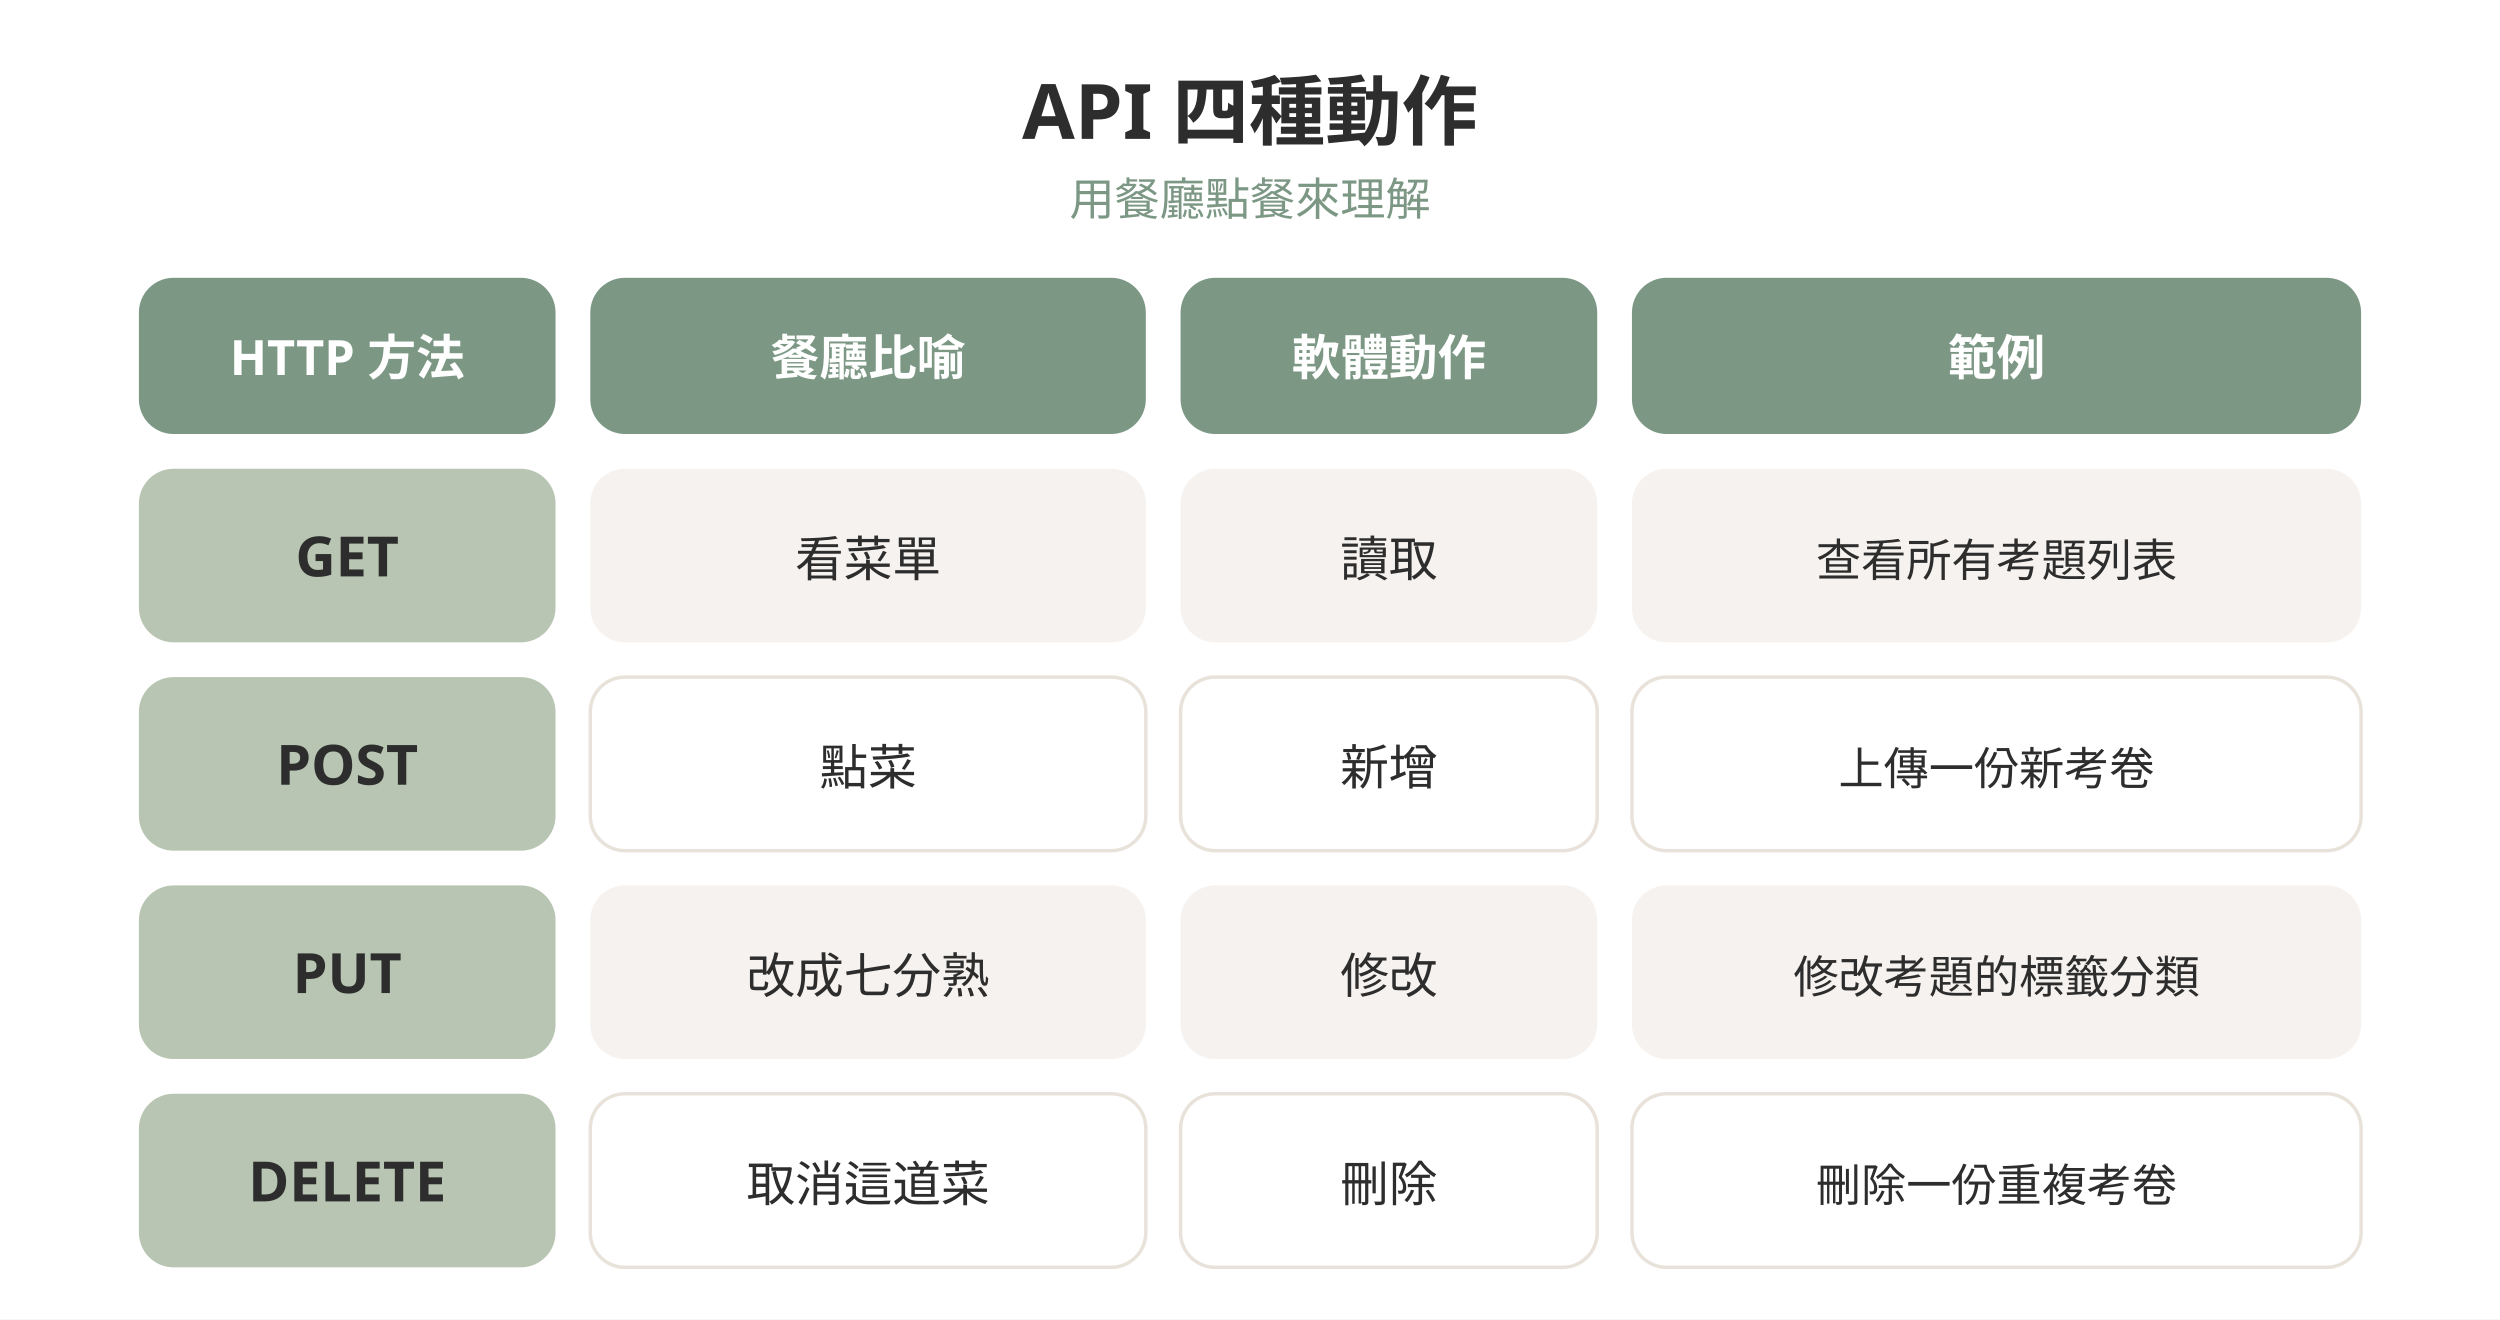
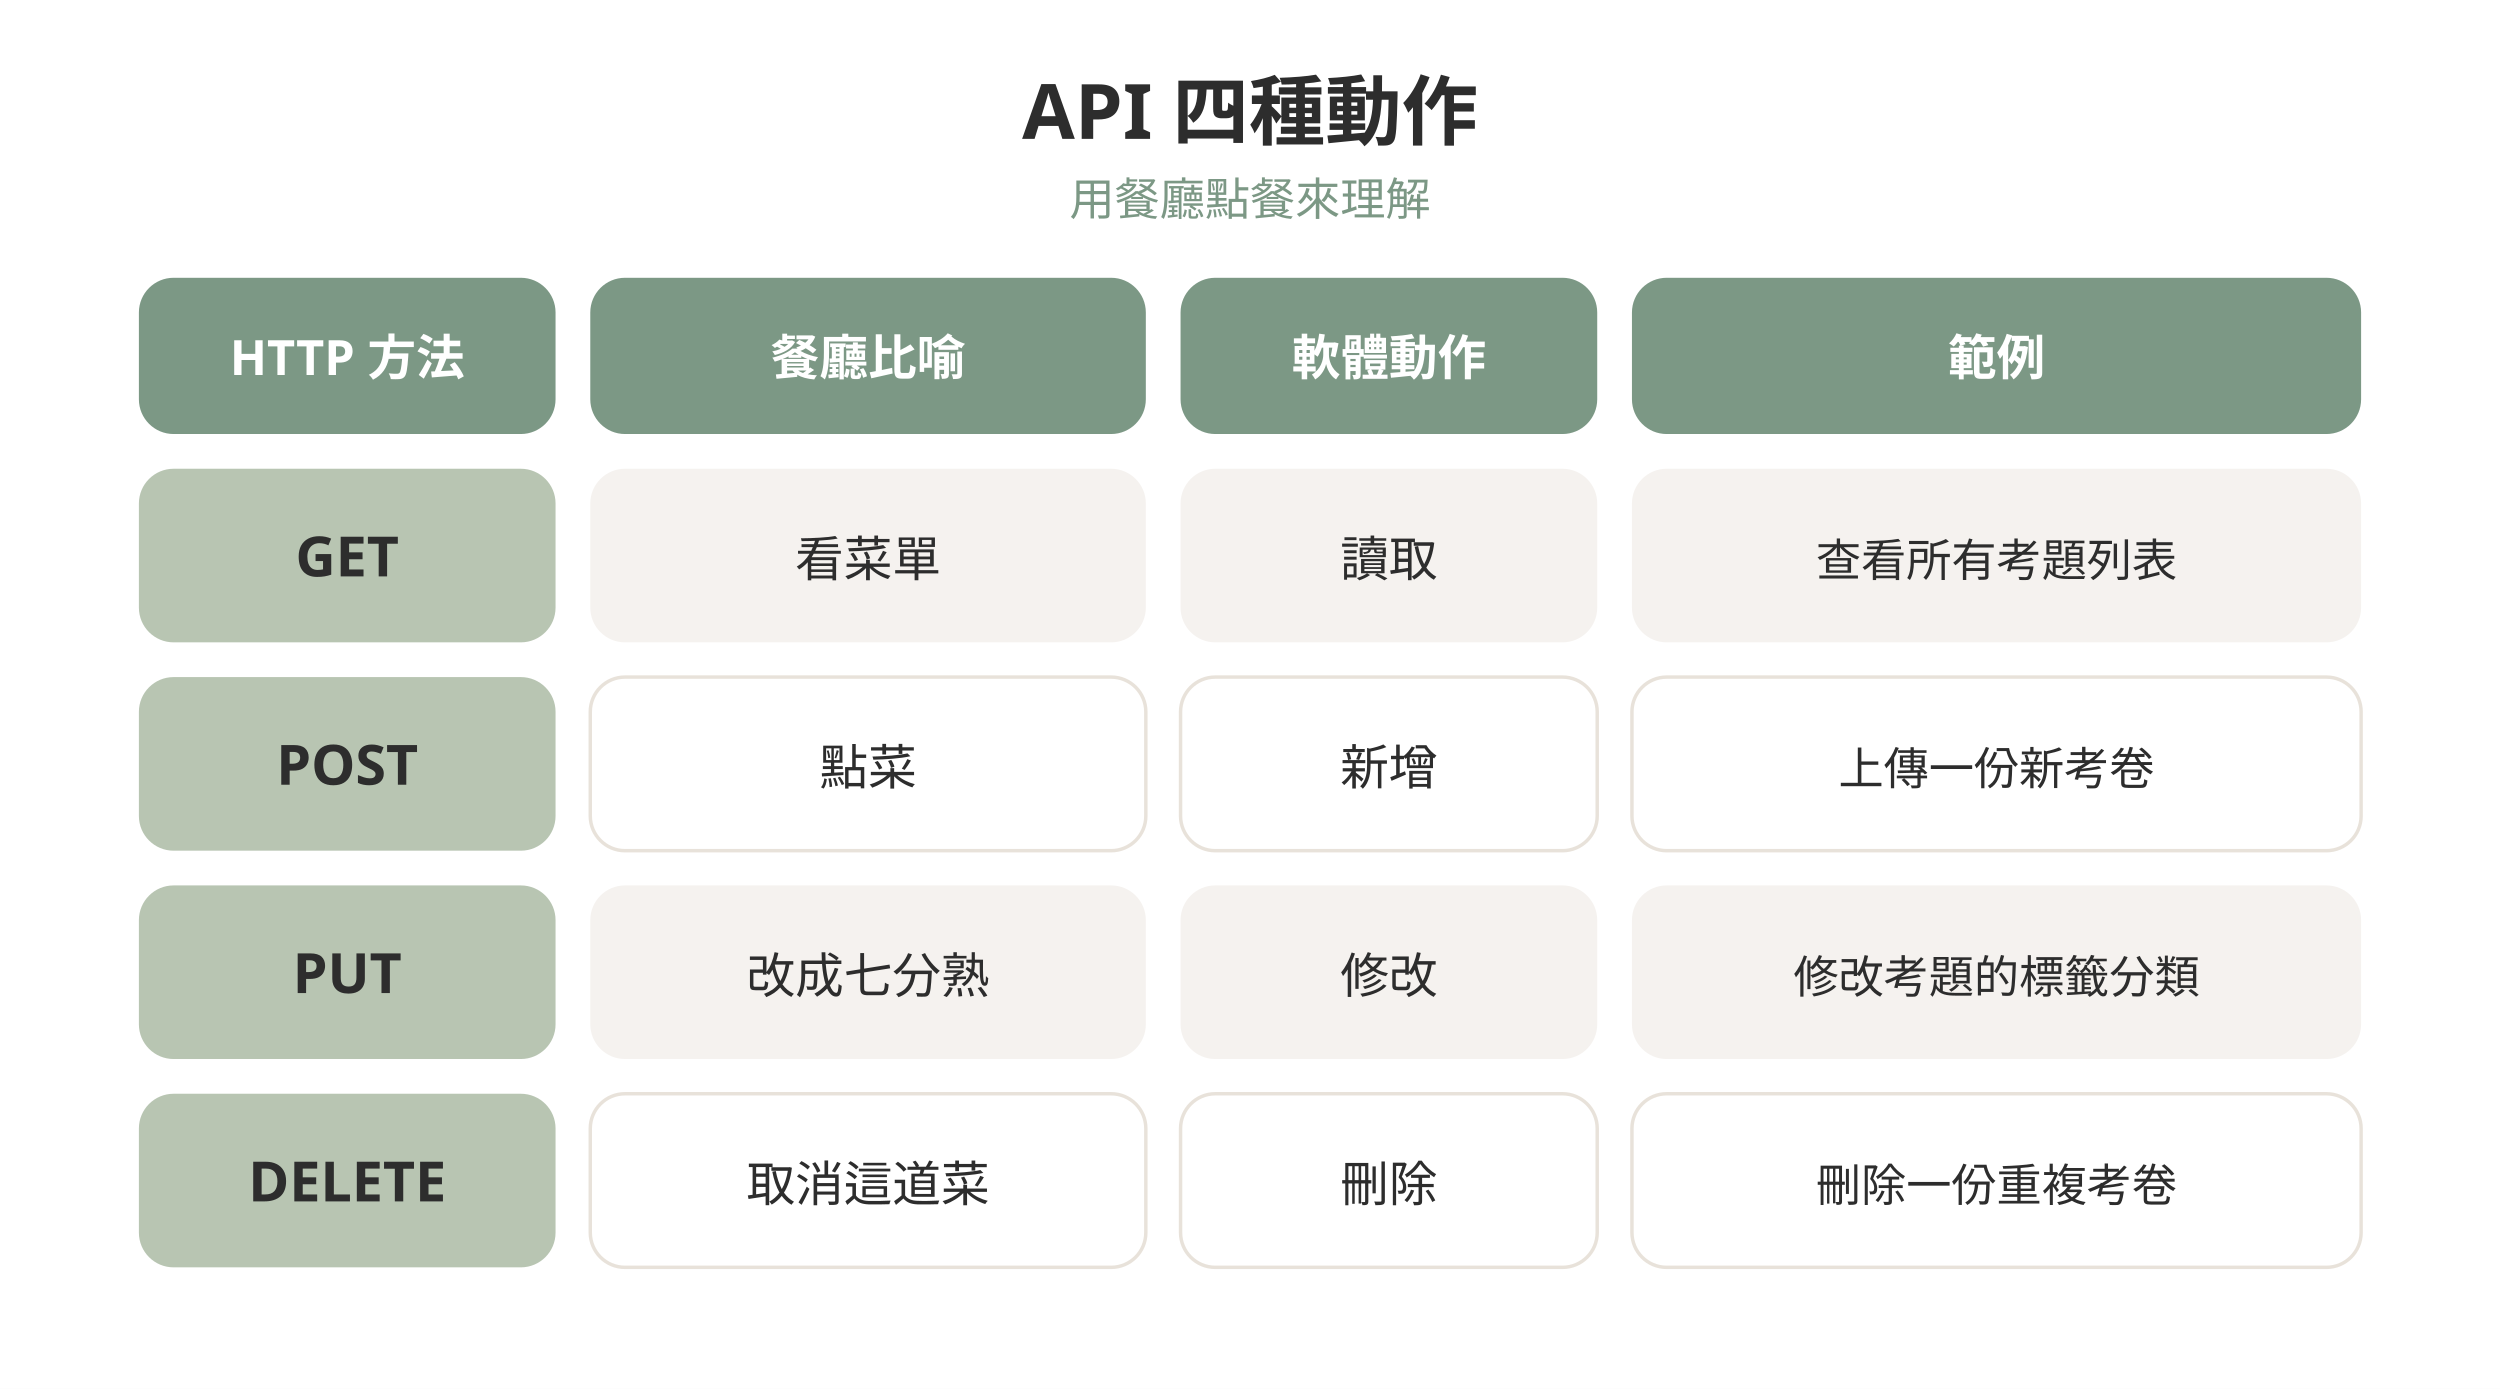
- <svg xmlns="http://www.w3.org/2000/svg" width="720" height="380" viewBox="0 0 720 380">
-   <rect width="720" height="380" fill="#FFFFFF" />
+ <svg xmlns="http://www.w3.org/2000/svg" width="720" height="400" viewBox="0 0 720 400">
+   <rect width="720" height="400" fill="#FFFFFF" />
  <text x="360" y="40" font-family="PingFang TC, Noto Sans TC, sans-serif" font-size="22" font-weight="bold" fill="#2D2D2D" text-anchor="middle">API 四種動作</text>
  <text x="360" y="62" font-family="PingFang TC, Noto Sans TC, sans-serif" font-size="13" fill="#7C9885" text-anchor="middle">用餐廳點餐來理解</text>
  <rect x="40" y="80" width="120" height="45" rx="10" fill="#7C9885" />
  <text x="100" y="108" font-family="PingFang TC, Noto Sans TC, sans-serif" font-size="14" font-weight="bold" fill="#FFFFFF" text-anchor="middle">HTTP 方法</text>
  <rect x="170" y="80" width="160" height="45" rx="10" fill="#7C9885" />
  <text x="250" y="108" font-family="PingFang TC, Noto Sans TC, sans-serif" font-size="14" font-weight="bold" fill="#FFFFFF" text-anchor="middle">餐廳比喻</text>
  <rect x="340" y="80" width="120" height="45" rx="10" fill="#7C9885" />
  <text x="400" y="108" font-family="PingFang TC, Noto Sans TC, sans-serif" font-size="14" font-weight="bold" fill="#FFFFFF" text-anchor="middle">軟體動作</text>
  <rect x="470" y="80" width="210" height="45" rx="10" fill="#7C9885" />
  <text x="575" y="108" font-family="PingFang TC, Noto Sans TC, sans-serif" font-size="14" font-weight="bold" fill="#FFFFFF" text-anchor="middle">範例</text>
  <rect x="40" y="135" width="120" height="50" rx="10" fill="#B8C5B2" />
  <text x="100" y="166" font-family="PingFang TC, Noto Sans TC, sans-serif" font-size="16" font-weight="bold" fill="#2D2D2D" text-anchor="middle">GET</text>
  <rect x="170" y="135" width="160" height="50" rx="10" fill="#F5F2EF" />
  <text x="250" y="166" font-family="PingFang TC, Noto Sans TC, sans-serif" font-size="14" fill="#2D2D2D" text-anchor="middle">看菜單</text>
  <rect x="340" y="135" width="120" height="50" rx="10" fill="#F5F2EF" />
  <text x="400" y="166" font-family="PingFang TC, Noto Sans TC, sans-serif" font-size="14" fill="#2D2D2D" text-anchor="middle">讀取</text>
  <rect x="470" y="135" width="210" height="50" rx="10" fill="#F5F2EF" />
  <text x="575" y="166" font-family="PingFang TC, Noto Sans TC, sans-serif" font-size="13" fill="#2D2D2D" text-anchor="middle">查看所有考題列表</text>
  <rect x="40" y="195" width="120" height="50" rx="10" fill="#B8C5B2" />
  <text x="100" y="226" font-family="PingFang TC, Noto Sans TC, sans-serif" font-size="16" font-weight="bold" fill="#2D2D2D" text-anchor="middle">POST</text>
  <rect x="170" y="195" width="160" height="50" rx="10" fill="#FFFFFF" stroke="#E8E2DA" stroke-width="1" />
  <text x="250" y="226" font-family="PingFang TC, Noto Sans TC, sans-serif" font-size="14" fill="#2D2D2D" text-anchor="middle">點菜</text>
  <rect x="340" y="195" width="120" height="50" rx="10" fill="#FFFFFF" stroke="#E8E2DA" stroke-width="1" />
  <text x="400" y="226" font-family="PingFang TC, Noto Sans TC, sans-serif" font-size="14" fill="#2D2D2D" text-anchor="middle">新增</text>
  <rect x="470" y="195" width="210" height="50" rx="10" fill="#FFFFFF" stroke="#E8E2DA" stroke-width="1" />
  <text x="575" y="226" font-family="PingFang TC, Noto Sans TC, sans-serif" font-size="13" fill="#2D2D2D" text-anchor="middle">上傳一份新考卷</text>
  <rect x="40" y="255" width="120" height="50" rx="10" fill="#B8C5B2" />
  <text x="100" y="286" font-family="PingFang TC, Noto Sans TC, sans-serif" font-size="16" font-weight="bold" fill="#2D2D2D" text-anchor="middle">PUT</text>
  <rect x="170" y="255" width="160" height="50" rx="10" fill="#F5F2EF" />
  <text x="250" y="286" font-family="PingFang TC, Noto Sans TC, sans-serif" font-size="14" fill="#2D2D2D" text-anchor="middle">改成七分熟</text>
  <rect x="340" y="255" width="120" height="50" rx="10" fill="#F5F2EF" />
  <text x="400" y="286" font-family="PingFang TC, Noto Sans TC, sans-serif" font-size="14" fill="#2D2D2D" text-anchor="middle">修改</text>
  <rect x="470" y="255" width="210" height="50" rx="10" fill="#F5F2EF" />
  <text x="575" y="286" font-family="PingFang TC, Noto Sans TC, sans-serif" font-size="13" fill="#2D2D2D" text-anchor="middle">修改考題的標籤分類</text>
  <rect x="40" y="315" width="120" height="50" rx="10" fill="#B8C5B2" />
  <text x="100" y="346" font-family="PingFang TC, Noto Sans TC, sans-serif" font-size="16" font-weight="bold" fill="#2D2D2D" text-anchor="middle">DELETE</text>
  <rect x="170" y="315" width="160" height="50" rx="10" fill="#FFFFFF" stroke="#E8E2DA" stroke-width="1" />
  <text x="250" y="346" font-family="PingFang TC, Noto Sans TC, sans-serif" font-size="14" fill="#2D2D2D" text-anchor="middle">取消這道菜</text>
  <rect x="340" y="315" width="120" height="50" rx="10" fill="#FFFFFF" stroke="#E8E2DA" stroke-width="1" />
  <text x="400" y="346" font-family="PingFang TC, Noto Sans TC, sans-serif" font-size="14" fill="#2D2D2D" text-anchor="middle">刪除</text>
  <rect x="470" y="315" width="210" height="50" rx="10" fill="#FFFFFF" stroke="#E8E2DA" stroke-width="1" />
  <text x="575" y="346" font-family="PingFang TC, Noto Sans TC, sans-serif" font-size="13" fill="#2D2D2D" text-anchor="middle">刪除一份重複考卷</text>
</svg>
